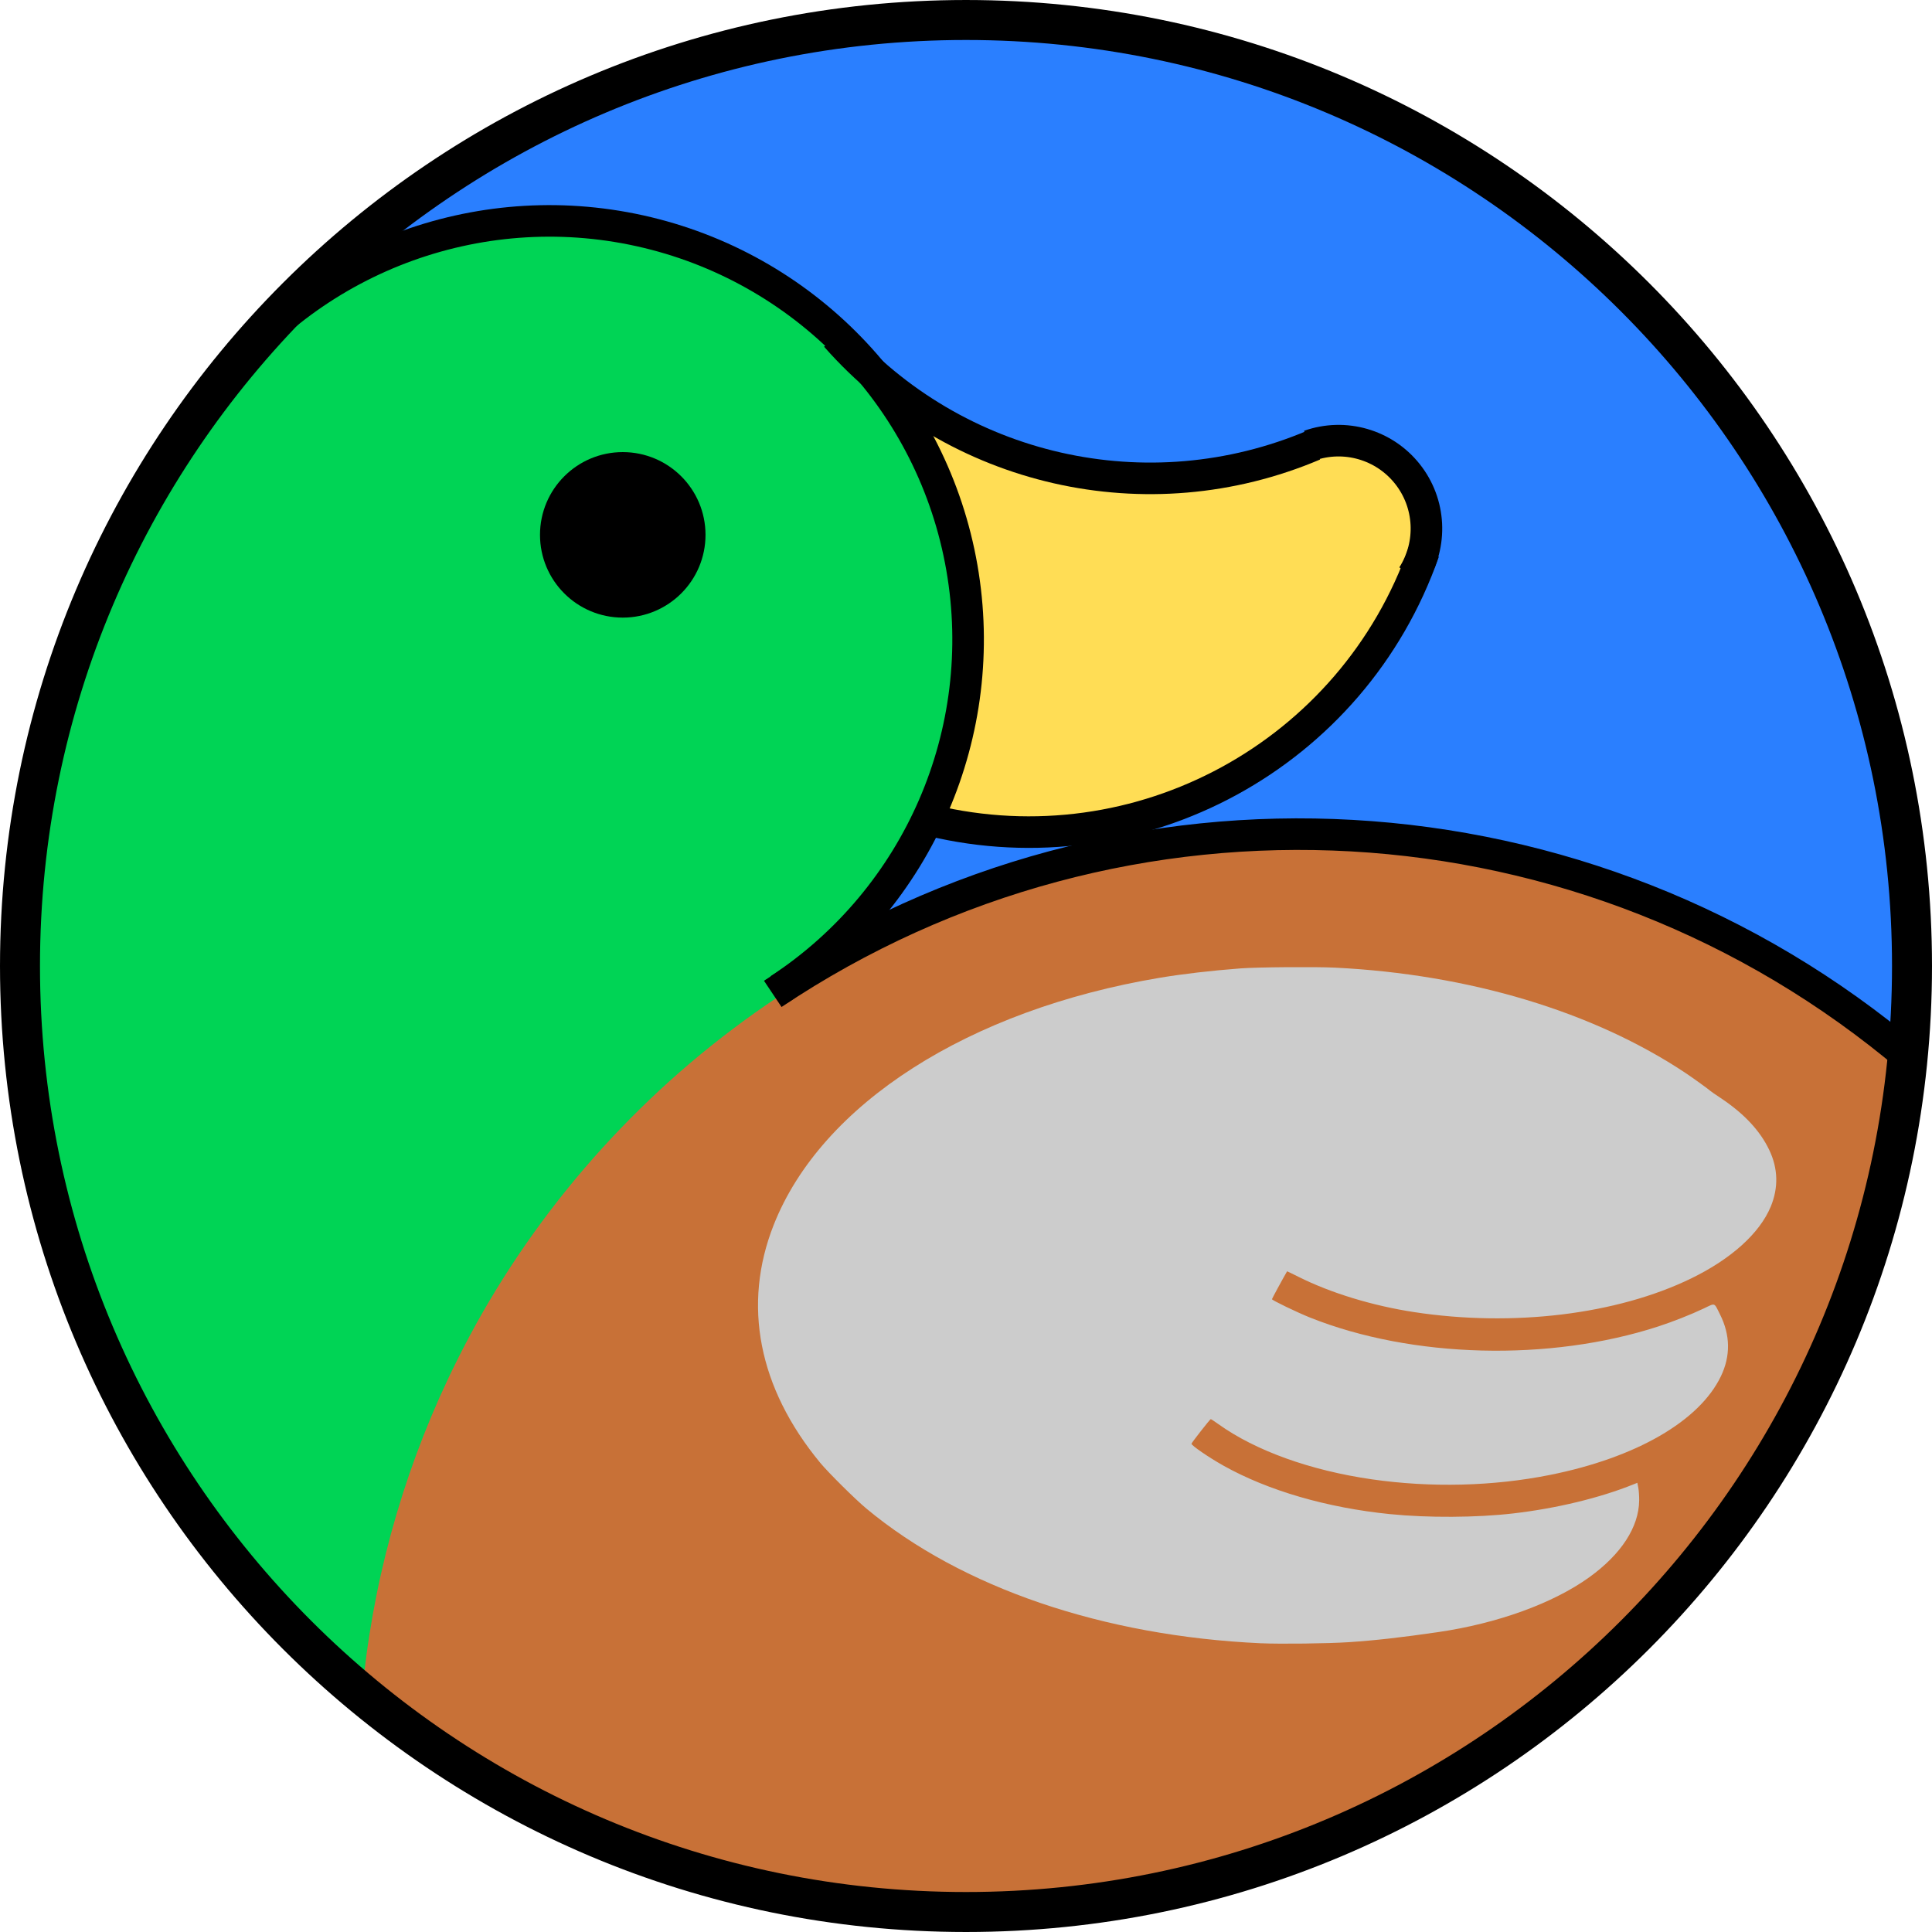
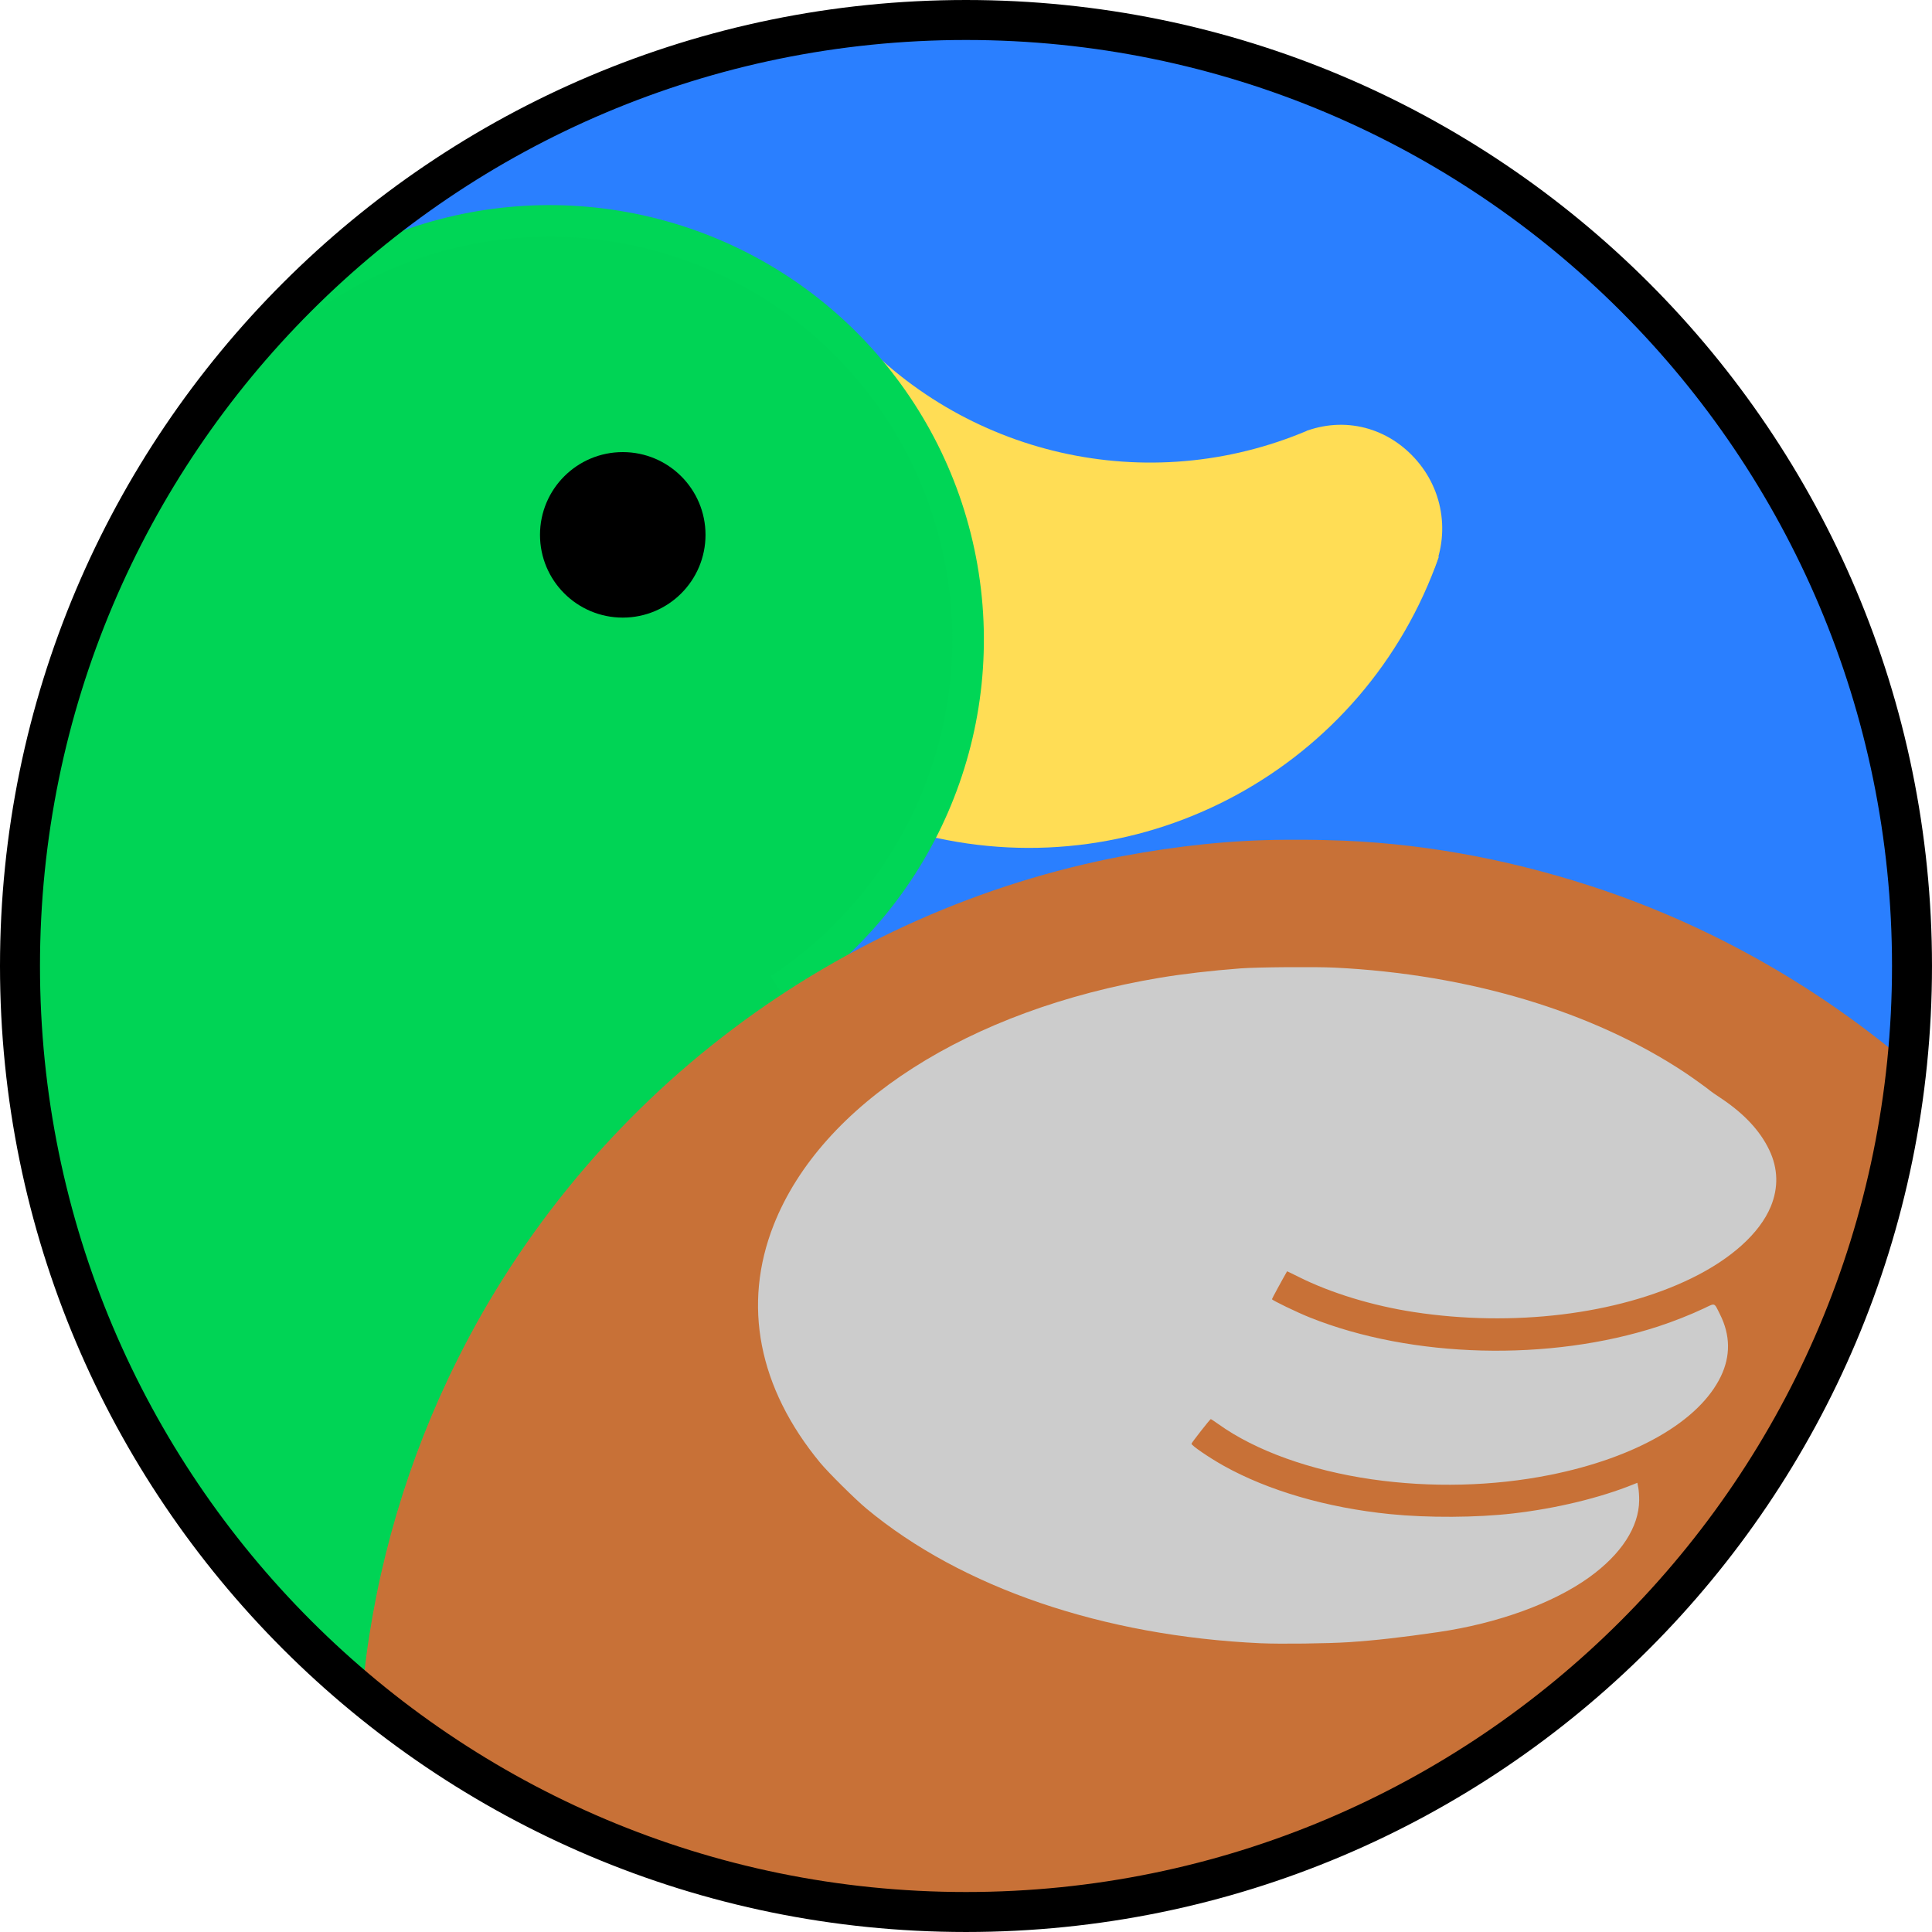
<svg xmlns="http://www.w3.org/2000/svg" width="91.816mm" height="91.816mm" viewBox="0 0 347.02 347.02" version="1.1" id="svg1">
  <defs id="defs1" />
  <g id="layer1" transform="translate(-93.77469,-259.9347)">
-     <g id="g35" transform="translate(-36.08905,1.127783)">
-       <path id="path32" style="fill:#00d455;stroke:none;stroke-width:1.066" d="m 226.012,299.586 c -3.395,0.028 -6.788,0.292 -10.122,0.951 -11.389,2.001 -22.316,6.64 -31.582,13.571 -3.926,2.856 -7.529,6.158 -10.61,9.915 -7.815,9.423 -14.696,19.636 -20.292,30.531 -7.496,14.43 -12.947,29.932 -15.954,45.919 -1.268,6.776 -2.226,13.619 -2.68,20.499 -0.278,7.437 -0.327,14.888 -0.038,22.325 1.494,20.595 6.483,40.989 15.189,59.738 10.591,22.986 26.455,43.494 45.941,59.632 0.995,0.842 1.989,1.683 2.984,2.525 0.157,-3.131 0.316,-6.265 0.825,-9.364 1.735,-12.398 4.888,-24.595 9.355,-36.289 0.293,-0.753 0.696,-1.778 1.034,-2.635 0.999,-2.473 2.129,-5.078 3.19,-7.406 1.916,-4.144 3.996,-8.212 6.238,-12.189 0.469,-0.813 1.068,-1.872 1.604,-2.771 5.205,-8.798 11.21,-17.127 17.974,-24.793 0.43,-0.47 1.07,-1.19 1.581,-1.756 8.866,-9.756 18.845,-18.504 29.72,-25.959 0.828,-0.547 1.521,-1.258 2.256,-1.918 -0.845,-1.625 -1.901,-3.121 -2.922,-4.637 8.219,-5.61 15.442,-12.728 20.891,-21.071 6.5,-9.873 10.521,-21.335 11.824,-33.072 0.344,-4.971 0.328,-9.969 0.03,-14.941 -0.561,-5.681 -1.852,-11.285 -3.667,-16.694 -2.606,-7.631 -6.439,-14.862 -11.401,-21.223 -2.405,-2.97 -5.261,-5.531 -7.79,-8.39 -0.976,-1.5 -2.511,-2.535 -3.846,-3.699 -8.289,-6.844 -18.087,-11.831 -28.493,-14.52 -4.972,-1.268 -10.061,-2.232 -15.209,-2.254 -2.01,-0.059 -4.021,-0.051 -6.032,-0.025 z m 16.59,42.428 c 5.164,0.216 9.992,3.929 11.422,8.915 1.492,4.809 0.075,10.484 -3.821,13.762 -4.561,3.979 -11.969,4.147 -16.641,0.262 -3.58,-2.82 -5.27,-7.639 -4.569,-12.101 0.571,-4.394 3.66,-8.32 7.788,-9.925 1.83,-0.801 3.843,-1.009 5.822,-0.913 z" />
-       <path id="path29" style="fill:#ffdd55;stroke:none;stroke-width:2.131" d="m 296.295,338.287 c 0.554,1.858 1.549,3.563 2.294,5.353 6.613,15.084 7.75,32.352 3.894,48.311 -0.802,3.531 -2.105,6.915 -3.134,10.38 -0.267,0.902 -0.499,1.918 0.068,2.754 0.112,0.706 0.942,0.629 1.476,0.836 2.977,0.489 5.976,0.855 8.974,1.181 5.963,0.244 11.975,0.032 17.845,-1.113 15.025,-2.736 29.189,-10.145 39.857,-21.095 7.351,-7.504 13.086,-16.593 16.683,-26.462 0.75,-2.357 0.627,-4.878 0.49,-7.314 -0.499,-3.757 -3.009,-6.936 -5.908,-9.229 -2.449,-1.992 -5.658,-2.782 -8.762,-2.848 -2.943,0.06 -5.601,1.514 -8.363,2.359 -5.752,1.995 -11.73,3.362 -17.799,3.899 -0.671,0.057 -1.662,0.146 -2.459,0.187 -4.589,0.307 -9.206,0.222 -13.778,-0.295 -0.711,-0.085 -1.782,-0.219 -2.5,-0.328 -5.118,-0.751 -10.152,-2.052 -15.004,-3.842 -0.835,-0.318 -1.929,-0.734 -2.853,-1.126 -3.804,-1.608 -7.461,-3.543 -11.3,-5.071 -0.664,-0.364 -0.009,0.947 -0.075,1.342 0.118,0.707 0.235,1.413 0.353,2.12 z" />
-       <path id="path31" style="fill:#c87137;stroke:none;stroke-width:1.066" d="m 360.607,409.648 c -9.746,0.042 -19.472,1.134 -29.045,2.924 -25.359,4.806 -49.559,15.555 -70.149,31.114 -20.752,15.636 -37.833,36.118 -49.415,59.383 -8.888,17.755 -14.587,37.097 -16.784,56.829 -0.249,1.261 0.346,2.509 1.34,3.277 9.875,8.112 20.722,15.032 32.176,20.692 20.128,9.937 42.253,15.784 64.659,17.123 4.39,0.355 8.801,0.145 13.2,0.117 4.832,-0.097 9.677,-0.142 14.478,-0.756 17.298,-1.868 34.337,-6.297 50.248,-13.362 21.866,-9.62 41.682,-23.89 57.651,-41.665 17.379,-19.278 30.177,-42.633 37.136,-67.634 2.418,-8.696 4.184,-17.582 5.186,-26.553 0.225,-1.415 -0.359,-2.895 -1.563,-3.695 -16.143,-13.073 -34.67,-23.216 -54.448,-29.591 -15.194,-4.904 -31.073,-7.795 -47.048,-8.143 -2.54,-0.071 -5.081,-0.075 -7.622,-0.061 z m 3.057,24.883 c 5.399,-0.068 10.802,0.176 16.159,0.867 6.989,0.828 13.923,2.139 20.713,3.996 1.269,0.356 2.766,0.784 4.112,1.206 1.37,0.426 2.624,0.84 4.018,1.329 9.837,3.423 19.227,8.217 27.548,14.504 2.902,2.039 5.863,4.123 7.994,7.01 1.612,2.107 2.845,4.654 2.714,7.368 0.111,1.664 -0.417,3.268 -1.179,4.725 -1.936,4.039 -5.596,6.912 -9.336,9.2 -6.095,3.628 -12.94,5.815 -19.859,7.234 -0.898,0.171 -2.059,0.399 -3.067,0.551 -1.857,0.304 -3.726,0.534 -5.599,0.716 -0.402,0.028 -1.197,0.098 -1.749,0.142 -10.561,0.738 -21.301,-0.011 -31.517,-2.882 -4.292,-1.193 -8.365,-3.016 -12.424,-4.822 -0.726,-0.378 -1.532,-0.26 -2.314,-0.221 -1.256,1.998 -2.378,4.088 -3.361,6.232 -0.038,0.492 -0.896,1.281 -0.321,1.552 4.904,2.678 10.058,4.92 15.447,6.419 7.421,2.116 15.113,3.254 22.818,3.562 5.03,0.087 10.078,0.051 15.087,-0.459 8.83,-0.952 17.581,-3.001 25.731,-6.576 0.545,-0.24 1.088,-0.483 1.632,-0.724 0.97,1.854 1.595,3.941 1.321,6.049 -0.337,3.958 -2.981,7.252 -5.863,9.78 -5.234,4.459 -11.728,7.132 -18.27,9.029 -1.074,0.305 -2.193,0.596 -3.173,0.83 -6.025,1.437 -12.201,2.265 -18.398,2.321 -5.147,0.157 -10.31,-0.037 -15.407,-0.796 -4.685,-0.647 -9.477,-1.705 -13.878,-3.145 -4.877,-1.572 -9.559,-3.772 -13.785,-6.682 -0.717,-0.389 -1.387,-1.105 -2.264,-0.872 -1.215,0.147 -1.924,1.339 -2.69,2.175 -0.866,1.197 -2.059,2.296 -2.358,3.79 -0.167,1.087 0.612,1.981 1.476,2.529 5.595,3.972 11.921,6.824 18.476,8.799 13.105,3.941 27.037,4.685 40.591,3.143 6.631,-0.758 13.143,-2.362 19.445,-4.543 0.509,-0.182 0.101,0.883 0.181,1.203 -0.476,4.236 -3.403,7.706 -6.595,10.307 -5.42,4.332 -11.992,6.957 -18.632,8.769 -2.314,0.624 -4.837,1.154 -7.083,1.556 -5.795,0.991 -11.642,1.694 -17.506,2.107 -4.047,0.202 -8.123,0.192 -12.225,0.217 -2.859,0.033 -5.753,0.032 -8.553,-0.274 -3.789,-0.314 -7.626,-0.737 -11.314,-1.286 -9.989,-1.5 -19.834,-4.071 -29.207,-7.854 -1.64,-0.671 -3.462,-1.455 -5.141,-2.242 -4.337,-2.017 -8.66,-4.428 -12.564,-7.02 -3.114,-2.071 -6.119,-4.321 -8.791,-6.946 -3.193,-3.064 -6.432,-6.147 -8.9,-9.849 -4.286,-6.149 -7.253,-13.367 -7.762,-20.89 -0.118,-3.874 0.008,-7.809 1.103,-11.554 1.718,-6.51 5.091,-12.514 9.352,-17.695 2.988,-3.278 6.117,-6.45 9.535,-9.281 7.2,-5.664 15.333,-10.067 23.822,-13.469 0.981,-0.393 2.216,-0.867 3.304,-1.265 7.851,-2.862 15.992,-4.904 24.245,-6.206 0.717,-0.101 1.679,-0.256 2.427,-0.357 4.951,-0.75 9.946,-1.203 14.956,-1.23 2.293,-0.042 4.586,-0.061 6.879,-0.076 z" />
-       <path id="path34" style="fill:#2a7fff;stroke:none;stroke-width:0.754" d="m 296.279,408.445 c -2.176,4.132 -4.702,8.072 -7.506,11.805 -0.441,0.54 -0.716,1.155 -0.654,1.862 -0.166,0.705 0.689,1.056 1.008,1.595 0.338,0.672 1.081,0.079 1.641,0.06 3.901,-1.699 7.792,-3.442 11.788,-4.916 5.393,-2.041 11.05,-3.881 16.688,-5.38 1.139,-0.27 2.265,-0.571 3.25,-1.227 1.193,-0.643 2.385,-1.286 3.578,-1.929 -1.873,-0.415 -3.732,-0.953 -5.614,-1.291 -4.26,-0.048 -8.529,0.114 -12.782,-0.168 -1.503,-0.154 -3.157,-0.394 -4.555,-0.596 -2.067,-0.285 -4.101,-0.767 -6.17,-1.037 -0.224,0.407 -0.448,0.814 -0.672,1.221 z" />
-       <path id="path33" style="fill:#2a7fff;stroke:none;stroke-width:0.754" d="m 299.238,263.383 c -8.163,0.127 -16.307,0.995 -24.355,2.347 -27.18,4.637 -53.177,16.064 -74.957,32.974 -1.098,0.854 -1.73,2.151 -2.622,3.2 -0.159,0.367 -1.146,1.215 -0.776,1.274 1.747,-0.274 3.536,-0.344 5.257,-0.748 6.734,-2.496 13.814,-4.037 20.97,-4.625 4.334,-0.188 8.689,-0.25 13.014,0.124 5.638,0.56 11.22,1.693 16.596,3.489 2.421,0.792 4.857,1.739 7.106,2.731 1.538,0.684 2.987,1.386 4.425,2.138 8.78,4.563 16.573,10.937 22.983,18.461 2.869,2.729 6.097,5.063 9.408,7.223 9.412,6.045 20.177,9.994 31.295,11.305 12.43,1.521 25.239,-0.214 36.826,-4.954 0.814,-0.535 1.749,-0.772 2.703,-0.942 6.752,-1.405 14.206,1.925 17.588,7.954 2.732,4.606 2.897,10.482 0.841,15.378 -4.569,11.717 -12.056,22.295 -21.684,30.398 -7.137,6.046 -15.411,10.703 -24.215,13.843 -0.857,0.387 -1.982,0.609 -2.343,1.59 -0.356,0.622 -0.711,1.244 -1.067,1.865 0.952,0.296 1.871,0.827 2.844,0.974 4.499,-0.484 8.989,-1.087 13.512,-1.31 7.344,-0.4 14.741,-0.344 22.028,0.054 9.995,0.677 19.931,2.234 29.657,4.633 11.284,2.81 22.478,6.801 33.002,11.922 5.363,2.577 10.699,5.447 15.783,8.639 5.815,3.609 11.556,7.581 16.917,11.928 0.571,0.452 1.143,0.903 1.714,1.355 0.292,-3.025 0.62,-6.05 0.574,-9.094 0.017,-5.2 0.097,-10.406 -0.179,-15.6 -0.789,-11.677 -2.66,-23.29 -5.807,-34.568 -7.03,-25.44 -20.074,-49.215 -37.88,-68.71 -15.115,-16.66 -33.611,-30.223 -54.028,-39.66 -18.488,-8.601 -38.551,-13.77 -58.887,-15.235 -5.402,-0.443 -10.826,-0.378 -16.241,-0.354 z" />
-       <path style="fill:none;stroke:#000000;stroke-width:5.669" id="path1" d="m 168.462,328.499 a 75.186,75.186 0 0 1 77.682,-27.928 75.186,75.186 0 0 1 56.489,60.195 75.186,75.186 0 0 1 -32.8,75.753" />
-       <path style="fill:none;stroke:#000000;stroke-width:5.669" id="circle2" d="m 268.665,437.323 a 169.919,169.919 0 0 1 204.261,11.534" />
-       <path style="fill:none;stroke:#000000;stroke-width:5.669" id="circle3" d="M 365.863,338.736 A 75.186,75.186 0 0 1 280.012,319.21" />
-       <path style="fill:none;stroke:#000000;stroke-width:5.669" id="circle4" d="m 385.628,357.875 a 75.186,75.186 0 0 1 -88.618,48.283" />
-       <path style="fill:none;stroke:#000000;stroke-width:5.669" id="path5" d="m 365.034,338.859 a 15.789,15.789 0 0 1 17.622,5.074 15.789,15.789 0 0 1 0.939,18.314" />
-       <circle style="fill:#000000;stroke:#000000;stroke-width:5.669" id="path24" cx="241.721" cy="354.876" r="12.03" />
-       <path style="fill:#cccccc;stroke:none;stroke-width:0.754" d="m 356.333,553.966 c -28.339,-1.297 -53.759,-9.975 -70.841,-24.185 -1.999,-1.663 -6.865,-6.486 -8.312,-8.24 -11.092,-13.437 -14.01,-28.386 -8.342,-42.731 8.579,-21.714 35.012,-38.628 69.354,-44.38 4.083,-0.684 9.255,-1.285 14.487,-1.683 2.972,-0.226 13.409,-0.31 16.946,-0.136 24.117,1.186 46.405,7.883 63,18.93 1.292,0.86 4.367,3.083 4.519,3.267 0.036,0.044 0.851,0.604 1.811,1.243 4.189,2.792 7.043,5.85 8.702,9.323 1.58,3.308 1.67,6.767 0.264,10.158 -1.985,4.787 -7.095,9.399 -14.299,12.905 -13.326,6.486 -32.035,8.757 -49.775,6.043 -7.459,-1.141 -14.93,-3.42 -20.729,-6.323 -1.13,-0.566 -2.062,-1.017 -2.071,-1.002 -0.806,1.391 -2.719,4.914 -2.719,5.007 0,0.192 4.537,2.38 6.845,3.302 18.312,7.312 43.041,7.944 62.534,1.598 2.645,-0.861 5.899,-2.147 8.195,-3.238 2.115,-1.005 1.807,-1.118 2.902,1.066 1.868,3.726 1.921,7.465 0.156,11.135 -3.868,8.042 -15.25,14.609 -30.682,17.702 -10.202,2.045 -21.387,2.322 -32.001,0.793 -11.046,-1.591 -20.911,-5.141 -27.584,-9.926 -0.688,-0.494 -1.299,-0.894 -1.357,-0.889 -0.135,0.01 -3.418,4.201 -3.46,4.416 -0.057,0.293 3.113,2.468 5.746,3.944 8.005,4.485 18.594,7.566 29.905,8.703 6.842,0.687 15.555,0.639 22.13,-0.123 7.78,-0.902 15.561,-2.783 21.618,-5.227 l 0.684,-0.276 0.172,0.89 c 0.094,0.489 0.164,1.518 0.156,2.285 -0.055,4.781 -3.219,9.652 -8.957,13.789 -6.486,4.676 -16.482,8.303 -27.162,9.857 -6.665,0.97 -11.287,1.491 -16.016,1.806 -3.702,0.247 -12.345,0.353 -15.816,0.194 z" id="path27" />
-       <circle style="fill:none;stroke:#000000;stroke-width:7.181;stroke-dasharray:none" id="path2" cx="303.374" cy="432.317" r="169.919" />
-     </g>
+     <path id="path3" style="fill:#2a7fff;fill-opacity:1;stroke:none;stroke-width:1.18;stroke-opacity:1" d="m 263.783,265.243 c -24.235,0.497 -48.355,6.302 -70.118,16.988 -7.649,3.712 -15.032,7.979 -22.004,12.847 -1.994,1.406 -4.071,2.72 -5.923,4.312 -0.683,0.596 -0.582,1.61 -0.886,2.408 0.029,0.448 -0.755,1.636 0.031,1.395 1.642,-0.235 3.305,-0.442 4.862,-1.018 5.218,-1.589 10.6,-2.685 16.033,-3.182 4.874,-0.231 9.77,-0.277 14.636,0.107 3.514,0.396 7.153,1.062 10.489,1.891 1.411,0.355 2.769,0.725 4.212,1.174 7.928,2.437 15.419,6.24 22.126,11.113 0.739,0.548 1.698,1.259 2.504,1.898 4.113,3.145 7.579,7.009 11.186,10.695 3.349,3.359 7.314,6.029 11.338,8.509 9.732,5.876 20.857,9.339 32.165,10.339 4.573,0.193 9.168,0.206 13.732,-0.18 7.016,-0.839 13.983,-2.466 20.486,-5.264 1.157,-0.762 2.625,-0.756 3.961,-0.984 6.164,-0.676 12.55,2.47 15.762,7.778 2.449,3.943 3.095,8.926 1.882,13.39 -1.47,4.604 -3.599,8.98 -6.009,13.162 -7.946,13.566 -20.169,24.599 -34.539,31 -0.356,0.159 -1.102,0.478 -1.607,0.698 -13.962,5.881 -29.689,7.48 -44.541,4.47 -0.884,-0.204 -1.94,-0.484 -2.676,0.219 -1.229,1.109 -1.77,2.763 -2.666,4.125 -3.309,5.708 -7.433,10.913 -12.033,15.631 -1.447,1.83 -2.679,3.829 -4.045,5.724 -0.249,0.421 -1.148,1.391 -0.17,0.773 5.017,-2.323 9.985,-4.748 14.974,-7.13 11.838,-5.544 24.256,-9.558 37.029,-12.173 16.84,-3.415 34.205,-4.103 51.285,-2.32 2.219,0.237 4.256,0.502 6.455,0.831 7.287,1.081 14.495,2.674 21.572,4.715 1.471,0.435 3.155,0.936 4.695,1.435 14.501,4.653 28.383,11.255 41.072,19.684 4.11,2.679 8.083,5.563 11.951,8.578 0.664,0.529 1.447,0.867 2.307,0.813 0.756,0.28 1.059,-0.177 1.225,-0.86 0.703,-1.509 0.525,-3.235 0.673,-4.854 0.245,-6.767 0.277,-13.547 0.029,-20.315 -0.465,-8.333 -1.62,-16.626 -3.319,-24.796 -3.669,-17.37 -10.069,-34.166 -18.977,-49.527 -13.974,-24.303 -34.169,-44.978 -58.121,-59.54 -23.275,-14.225 -50.064,-22.626 -77.291,-24.268 -4.575,-0.292 -9.163,-0.37 -13.746,-0.288 z" />
+     <path style="fill:none;stroke:#ffdd55;stroke-width:5.669" id="circle4" d="m 349.539,359.003 a 75.186,75.186 0 0 1 -88.618,48.283" />
+     <path id="path32" style="fill:#00d455;stroke:none;stroke-width:1.066;fill-opacity:1" d="m 189.923,300.714 c -3.395,0.028 -6.788,0.292 -10.122,0.951 -11.389,2.001 -22.316,6.64 -31.582,13.571 -3.926,2.856 -7.529,6.158 -10.61,9.915 -7.815,9.423 -14.696,19.636 -20.292,30.531 -7.496,14.43 -12.947,29.932 -15.954,45.919 -1.268,6.776 -2.226,13.619 -2.68,20.499 -0.278,7.437 -0.327,14.888 -0.038,22.325 1.494,20.595 6.483,40.989 15.189,59.738 10.591,22.986 26.455,43.494 45.941,59.632 0.995,0.842 1.989,1.683 2.984,2.525 0.157,-3.131 0.316,-6.265 0.825,-9.364 1.735,-12.398 4.888,-24.595 9.355,-36.289 0.293,-0.753 0.696,-1.778 1.034,-2.635 0.999,-2.473 2.129,-5.078 3.19,-7.406 1.916,-4.144 3.996,-8.212 6.238,-12.189 0.469,-0.813 1.068,-1.872 1.604,-2.771 5.205,-8.798 11.21,-17.127 17.974,-24.793 0.43,-0.47 1.07,-1.19 1.581,-1.756 8.866,-9.756 18.845,-18.504 29.72,-25.959 0.828,-0.547 1.521,-1.258 2.256,-1.918 -0.845,-1.625 -1.901,-3.121 -2.922,-4.637 8.219,-5.61 15.442,-12.728 20.891,-21.071 6.5,-9.873 10.521,-21.335 11.824,-33.072 0.344,-4.971 0.328,-9.969 0.03,-14.941 -0.561,-5.681 -1.852,-11.285 -3.667,-16.694 -2.606,-7.631 -6.439,-14.862 -11.401,-21.223 -2.405,-2.97 -5.261,-5.531 -7.79,-8.39 -0.976,-1.5 -2.511,-2.535 -3.846,-3.699 -8.289,-6.844 -18.087,-11.831 -28.493,-14.52 -4.972,-1.268 -10.061,-2.232 -15.209,-2.254 -2.01,-0.059 -4.021,-0.051 -6.032,-0.025 z m 16.59,42.428 c 5.164,0.216 9.992,3.929 11.422,8.915 1.492,4.809 0.075,10.484 -3.821,13.762 -4.561,3.979 -11.969,4.147 -16.641,0.262 -3.58,-2.82 -5.27,-7.639 -4.569,-12.101 0.571,-4.394 3.66,-8.32 7.788,-9.925 1.83,-0.801 3.843,-1.009 5.822,-0.913 z" />
+     <path id="path29" style="fill:#ffdd55;stroke:none;stroke-width:2.131" d="m 260.206,339.415 c 0.554,1.858 1.549,3.563 2.294,5.353 6.613,15.084 7.75,32.352 3.894,48.311 -0.802,3.531 -2.105,6.915 -3.134,10.38 -0.267,0.902 -0.499,1.918 0.068,2.754 0.112,0.706 0.942,0.629 1.476,0.836 2.977,0.489 5.976,0.855 8.974,1.181 5.963,0.244 11.975,0.032 17.845,-1.113 15.025,-2.736 29.189,-10.145 39.857,-21.095 7.351,-7.504 13.086,-16.593 16.683,-26.462 0.75,-2.357 0.627,-4.878 0.49,-7.314 -0.499,-3.757 -3.009,-6.936 -5.908,-9.229 -2.449,-1.992 -5.658,-2.782 -8.762,-2.848 -2.943,0.06 -5.601,1.514 -8.363,2.359 -5.752,1.995 -11.73,3.362 -17.799,3.899 -0.671,0.057 -1.662,0.146 -2.459,0.187 -4.589,0.307 -9.206,0.222 -13.778,-0.295 -0.711,-0.085 -1.782,-0.219 -2.5,-0.328 -5.118,-0.751 -10.152,-2.052 -15.004,-3.842 -0.835,-0.318 -1.929,-0.734 -2.853,-1.126 -3.804,-1.608 -7.461,-3.543 -11.3,-5.071 -0.664,-0.364 -0.009,0.947 -0.075,1.342 0.118,0.707 0.235,1.413 0.353,2.12 z" />
+     <path style="fill:none;stroke:#ffdd55;stroke-width:5.669" id="circle3" d="M 329.774,339.863 A 75.186,75.186 0 0 1 243.923,320.337" />
+     <path style="fill:#00d455;stroke:#00d656;stroke-width:5.669;fill-opacity:1;stroke-opacity:1" id="path1" d="m 132.373,329.626 a 75.186,75.186 0 0 1 77.682,-27.928 75.186,75.186 0 0 1 56.489,60.195 75.186,75.186 0 0 1 -32.8,75.753" />
+     <path id="path31" style="fill:#c87137;stroke:none;stroke-width:1.066" d="m 324.518,410.776 c -9.746,0.042 -19.472,1.134 -29.045,2.924 -25.359,4.806 -49.559,15.555 -70.149,31.114 -20.752,15.636 -37.833,36.118 -49.415,59.383 -8.888,17.755 -14.587,37.097 -16.784,56.829 -0.249,1.261 0.346,2.509 1.34,3.277 9.875,8.112 20.722,15.032 32.176,20.692 20.128,9.937 42.253,15.784 64.659,17.123 4.39,0.355 8.801,0.145 13.2,0.117 4.832,-0.097 9.677,-0.142 14.478,-0.756 17.298,-1.868 34.337,-6.297 50.248,-13.362 21.866,-9.62 41.682,-23.89 57.651,-41.665 17.379,-19.278 30.177,-42.633 37.136,-67.634 2.418,-8.696 4.184,-17.582 5.186,-26.553 0.225,-1.415 -0.359,-2.895 -1.563,-3.695 -16.143,-13.073 -34.67,-23.216 -54.448,-29.591 -15.194,-4.904 -31.073,-7.795 -47.048,-8.143 -2.54,-0.071 -5.081,-0.075 -7.622,-0.061 z m 3.057,24.883 c 5.399,-0.068 10.802,0.176 16.159,0.867 6.989,0.828 13.923,2.139 20.713,3.996 1.269,0.356 2.766,0.784 4.112,1.206 1.37,0.426 2.624,0.84 4.018,1.329 9.837,3.423 19.227,8.217 27.548,14.504 2.902,2.039 5.863,4.123 7.994,7.01 1.612,2.107 2.845,4.654 2.714,7.368 0.111,1.664 -0.417,3.268 -1.179,4.725 -1.936,4.039 -5.596,6.912 -9.336,9.2 -6.095,3.628 -12.94,5.815 -19.859,7.234 -0.898,0.171 -2.059,0.399 -3.067,0.551 -1.857,0.304 -3.726,0.534 -5.599,0.716 -0.402,0.028 -1.197,0.098 -1.749,0.142 -10.561,0.738 -21.301,-0.011 -31.517,-2.882 -4.292,-1.193 -8.365,-3.016 -12.424,-4.822 -0.726,-0.378 -1.532,-0.26 -2.314,-0.221 -1.256,1.998 -2.378,4.088 -3.361,6.232 -0.038,0.492 -0.896,1.281 -0.321,1.552 4.904,2.678 10.058,4.92 15.447,6.419 7.421,2.116 15.113,3.254 22.818,3.562 5.03,0.087 10.078,0.051 15.087,-0.459 8.83,-0.952 17.581,-3.001 25.731,-6.576 0.545,-0.24 1.088,-0.483 1.632,-0.724 0.97,1.854 1.595,3.941 1.321,6.049 -0.337,3.958 -2.981,7.252 -5.863,9.78 -5.234,4.459 -11.728,7.132 -18.27,9.029 -1.074,0.305 -2.193,0.596 -3.173,0.83 -6.025,1.437 -12.201,2.265 -18.398,2.321 -5.147,0.157 -10.31,-0.037 -15.407,-0.796 -4.685,-0.647 -9.477,-1.705 -13.878,-3.145 -4.877,-1.572 -9.559,-3.772 -13.785,-6.682 -0.717,-0.389 -1.387,-1.105 -2.264,-0.872 -1.215,0.147 -1.924,1.339 -2.69,2.175 -0.866,1.197 -2.059,2.296 -2.358,3.79 -0.167,1.087 0.612,1.981 1.476,2.529 5.595,3.972 11.921,6.824 18.476,8.799 13.105,3.941 27.037,4.685 40.591,3.143 6.631,-0.758 13.143,-2.362 19.445,-4.543 0.509,-0.182 0.101,0.883 0.181,1.203 -0.476,4.236 -3.403,7.706 -6.595,10.307 -5.42,4.332 -11.992,6.957 -18.632,8.769 -2.314,0.624 -4.837,1.154 -7.083,1.556 -5.795,0.991 -11.642,1.694 -17.506,2.107 -4.047,0.202 -8.123,0.192 -12.225,0.217 -2.859,0.033 -5.753,0.032 -8.553,-0.274 -3.789,-0.314 -7.626,-0.737 -11.314,-1.286 -9.989,-1.5 -19.834,-4.071 -29.207,-7.854 -1.64,-0.671 -3.462,-1.455 -5.141,-2.242 -4.337,-2.017 -8.66,-4.428 -12.564,-7.02 -3.114,-2.071 -6.119,-4.321 -8.791,-6.946 -3.193,-3.064 -6.432,-6.147 -8.9,-9.849 -4.286,-6.149 -7.253,-13.367 -7.762,-20.89 -0.118,-3.874 0.008,-7.809 1.103,-11.554 1.718,-6.51 5.091,-12.514 9.352,-17.695 2.988,-3.278 6.117,-6.45 9.535,-9.281 7.2,-5.664 15.333,-10.067 23.822,-13.469 0.981,-0.393 2.216,-0.867 3.304,-1.265 7.851,-2.862 15.992,-4.904 24.245,-6.206 0.717,-0.101 1.679,-0.256 2.427,-0.357 4.951,-0.75 9.946,-1.203 14.956,-1.23 2.293,-0.042 4.586,-0.061 6.879,-0.076 z" />
+     <path style="fill:none;stroke:#ffdd55;stroke-width:5.669" id="path5" d="m 329.479,339.966 c 6.355,-2.243 12.899,-0.184 17.088,5.094 4.189,5.279 4.566,12.635 0.939,18.314" />
+     <circle style="fill:#000000;stroke:#000000;stroke-width:5.669" id="path24" cx="205.632" cy="356.003" r="12.03" />
+     <path style="fill:#cccccc;stroke:none;stroke-width:0.754" d="m 320.244,555.093 c -28.339,-1.297 -53.759,-9.975 -70.841,-24.185 -1.999,-1.663 -6.865,-6.486 -8.312,-8.24 -11.092,-13.437 -14.01,-28.386 -8.342,-42.731 8.579,-21.714 35.012,-38.628 69.354,-44.38 4.083,-0.684 9.255,-1.285 14.487,-1.683 2.972,-0.226 13.409,-0.31 16.946,-0.136 24.117,1.186 46.405,7.883 63,18.93 1.292,0.86 4.367,3.083 4.519,3.267 0.036,0.044 0.851,0.604 1.811,1.243 4.189,2.792 7.043,5.85 8.702,9.323 1.58,3.308 1.67,6.767 0.264,10.158 -1.985,4.787 -7.095,9.399 -14.299,12.905 -13.326,6.486 -32.035,8.757 -49.775,6.043 -7.459,-1.141 -14.93,-3.42 -20.729,-6.323 -1.13,-0.566 -2.062,-1.017 -2.071,-1.002 -0.806,1.391 -2.719,4.914 -2.719,5.007 0,0.192 4.537,2.38 6.845,3.302 18.312,7.312 43.041,7.944 62.534,1.598 2.645,-0.861 5.899,-2.147 8.195,-3.238 2.115,-1.005 1.807,-1.118 2.902,1.066 1.868,3.726 1.921,7.465 0.156,11.135 -3.868,8.042 -15.25,14.609 -30.682,17.702 -10.202,2.045 -21.387,2.322 -32.001,0.793 -11.046,-1.591 -20.911,-5.141 -27.584,-9.926 -0.688,-0.494 -1.299,-0.894 -1.357,-0.889 -0.135,0.01 -3.418,4.201 -3.46,4.416 -0.057,0.293 3.113,2.468 5.746,3.944 8.005,4.485 18.594,7.566 29.905,8.703 6.842,0.687 15.555,0.639 22.13,-0.123 7.78,-0.902 15.561,-2.783 21.618,-5.227 l 0.684,-0.276 0.172,0.89 c 0.094,0.489 0.164,1.518 0.156,2.285 -0.055,4.781 -3.219,9.652 -8.957,13.789 -6.486,4.676 -16.482,8.303 -27.162,9.857 -6.665,0.97 -11.287,1.491 -16.016,1.806 -3.702,0.247 -12.345,0.353 -15.816,0.194 z" id="path27" />
+     <circle style="fill:none;stroke:#000000;stroke-width:7.181;stroke-dasharray:none" id="path2" cx="267.284" cy="433.444" r="169.919" />
  </g>
</svg>
